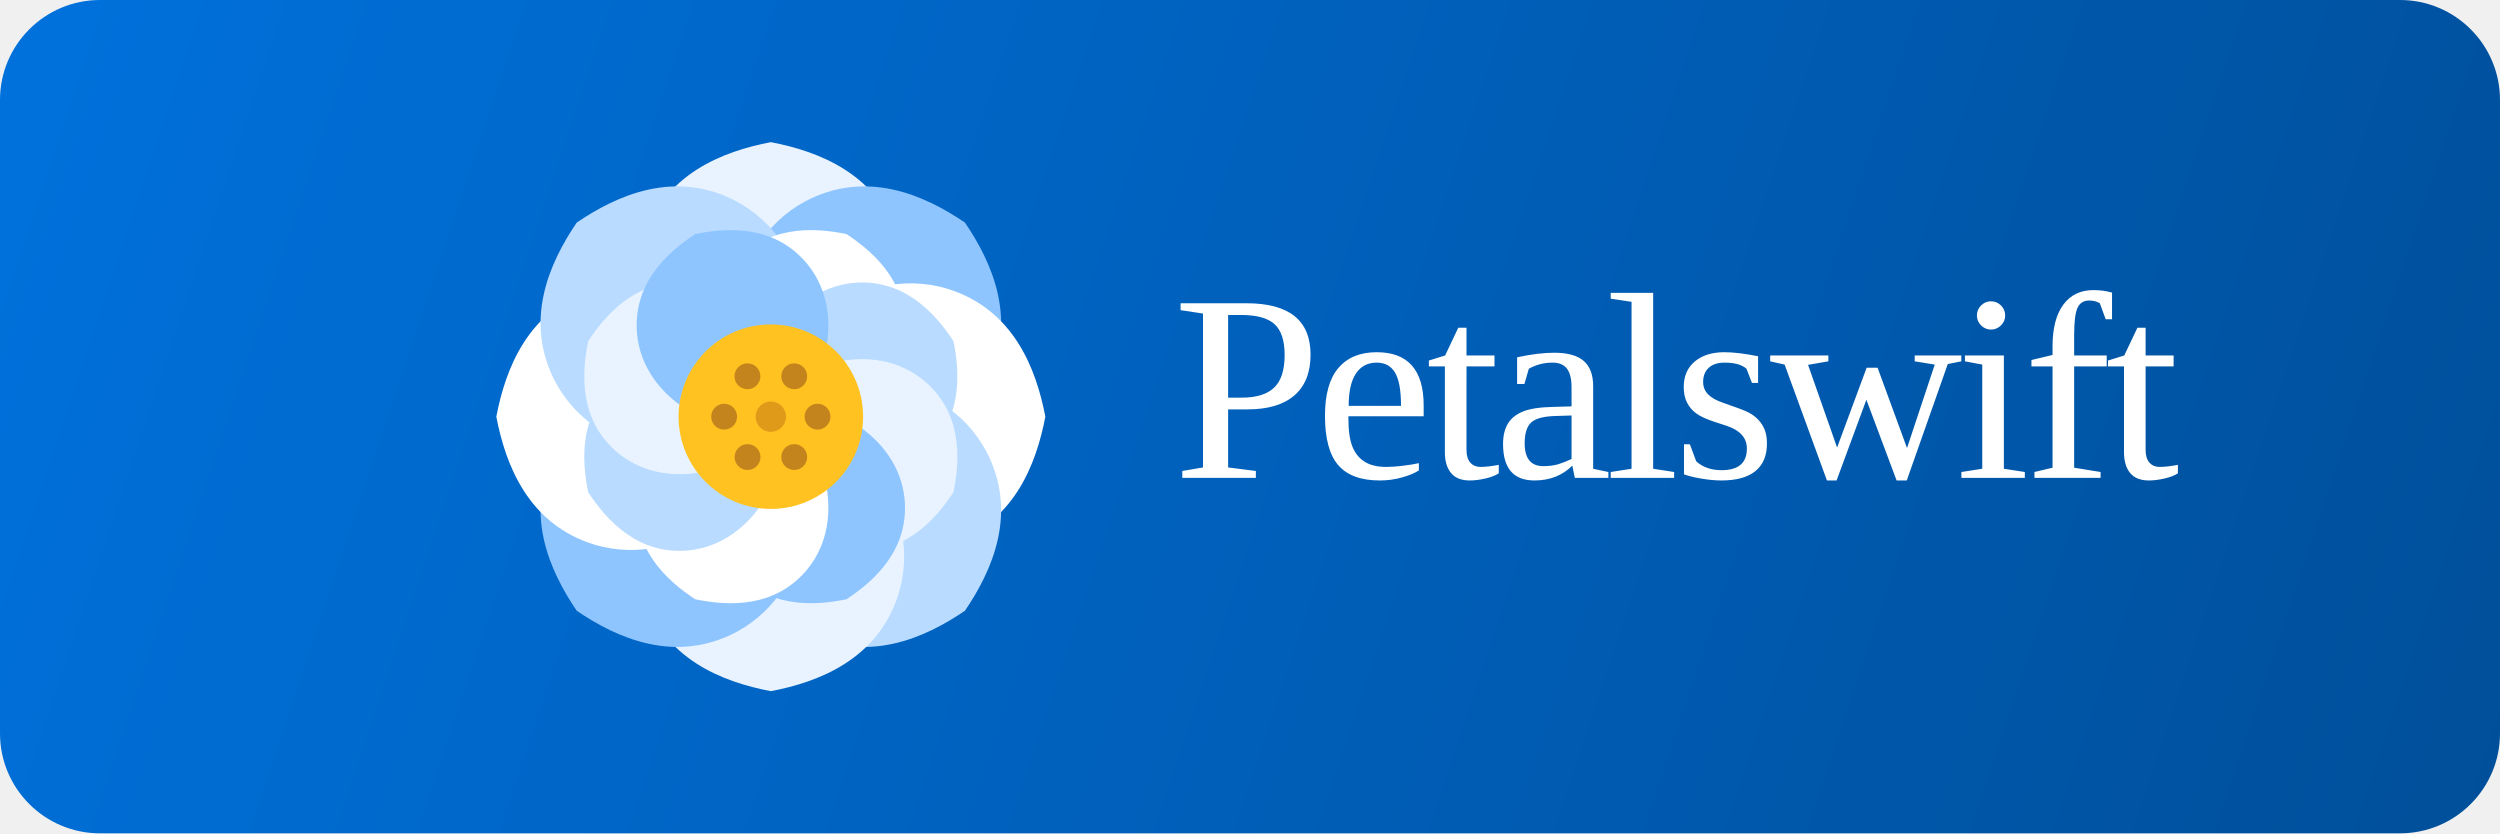
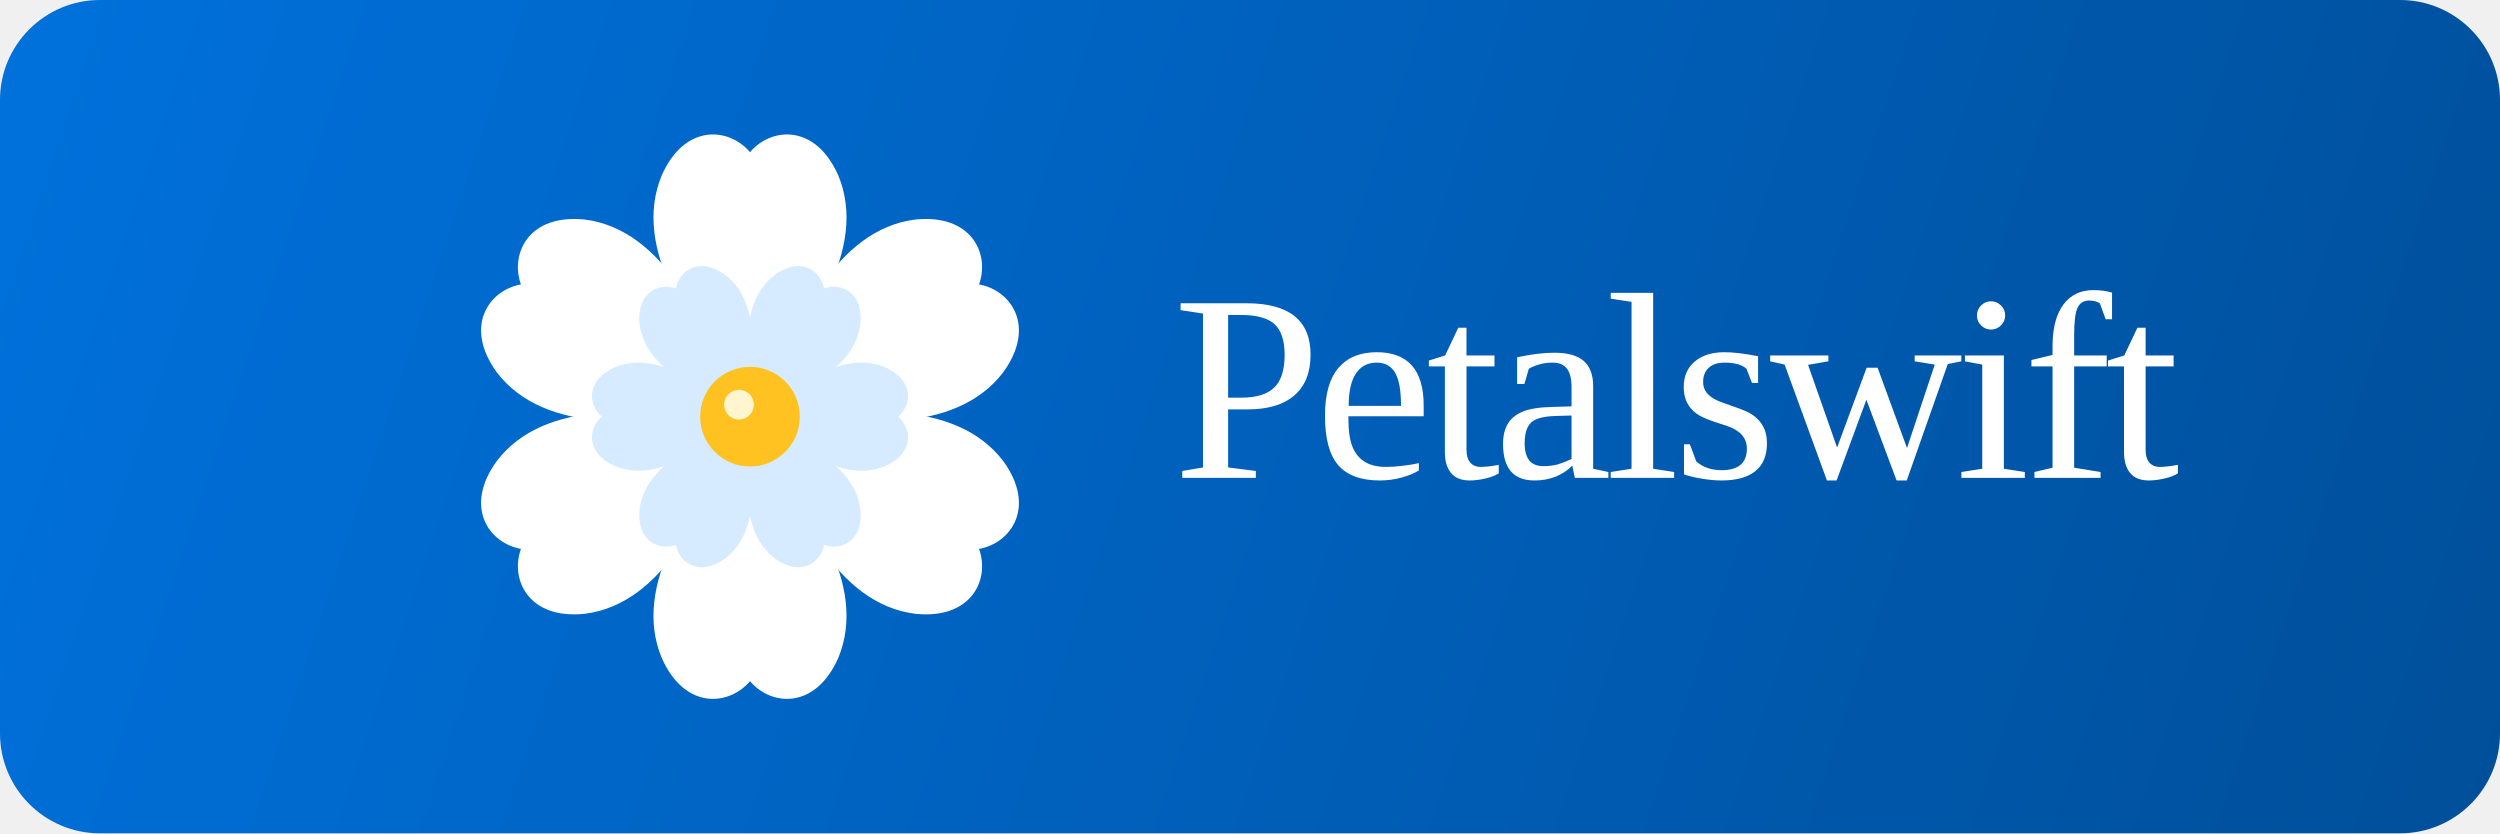
<svg xmlns="http://www.w3.org/2000/svg" width="1200" height="400" viewBox="0 0 1200 400">
  <defs>
    <linearGradient id="ps-banner" x1="0" y1="0" x2="1200" y2="400" gradientUnits="userSpaceOnUse">
      <stop stop-color="#0071DC" />
      <stop offset="1" stop-color="#004F9A" />
    </linearGradient>
  </defs>
  <rect width="1200" height="400" rx="48" fill="url(#ps-banner)" />
-   <g transform="translate(370 200) scale(5.4)">
-     <path transform="rotate(0)" fill="#E8F3FF" d="M0 2.2C7.4-0.4 13.6-8 11.4-15.6C9.6-21.6 4.2-23.6 0-24.4C-4.2-23.6-9.6-21.6-11.4-15.6C-13.6-8-7.4-0.4 0 2.2Z" />
-     <path transform="rotate(45)" fill="#8EC5FF" d="M0 2.2C7.4-0.4 13.6-8 11.4-15.6C9.6-21.6 4.2-23.6 0-24.4C-4.2-23.6-9.6-21.6-11.4-15.6C-13.6-8-7.4-0.4 0 2.2Z" />
-     <path transform="rotate(90)" fill="#FFFFFF" d="M0 2.2C7.4-0.4 13.6-8 11.4-15.6C9.6-21.6 4.2-23.6 0-24.4C-4.2-23.6-9.6-21.6-11.4-15.6C-13.6-8-7.4-0.4 0 2.2Z" />
-     <path transform="rotate(135)" fill="#B8DBFF" d="M0 2.2C7.4-0.4 13.6-8 11.4-15.6C9.6-21.6 4.2-23.6 0-24.4C-4.2-23.6-9.6-21.6-11.4-15.6C-13.6-8-7.4-0.4 0 2.2Z" />
-     <path transform="rotate(180)" fill="#E8F3FF" d="M0 2.2C7.4-0.4 13.6-8 11.4-15.6C9.6-21.6 4.2-23.6 0-24.4C-4.2-23.6-9.6-21.6-11.4-15.6C-13.6-8-7.4-0.4 0 2.2Z" />
-     <path transform="rotate(225)" fill="#8EC5FF" d="M0 2.2C7.4-0.4 13.6-8 11.4-15.6C9.6-21.6 4.2-23.6 0-24.4C-4.2-23.6-9.6-21.6-11.4-15.6C-13.6-8-7.4-0.4 0 2.2Z" />
-     <path transform="rotate(270)" fill="#FFFFFF" d="M0 2.2C7.4-0.4 13.6-8 11.4-15.6C9.6-21.6 4.2-23.6 0-24.4C-4.2-23.6-9.6-21.6-11.4-15.6C-13.6-8-7.4-0.4 0 2.2Z" />
-     <path transform="rotate(315)" fill="#B8DBFF" d="M0 2.2C7.4-0.4 13.6-8 11.4-15.6C9.6-21.6 4.2-23.6 0-24.4C-4.2-23.6-9.6-21.6-11.4-15.6C-13.6-8-7.4-0.4 0 2.2Z" />
-     <path transform="rotate(22.5) scale(0.72)" fill="#FFFFFF" d="M0 2.2C7.4-0.4 13.6-8 11.4-15.6C9.6-21.6 4.2-23.6 0-24.4C-4.2-23.6-9.6-21.6-11.4-15.6C-13.6-8-7.4-0.4 0 2.2Z" />
-     <path transform="rotate(67.5) scale(0.72)" fill="#B8DBFF" d="M0 2.2C7.4-0.4 13.6-8 11.4-15.6C9.6-21.6 4.2-23.6 0-24.4C-4.2-23.6-9.6-21.6-11.4-15.6C-13.6-8-7.4-0.4 0 2.2Z" />
-     <path transform="rotate(112.5) scale(0.72)" fill="#E8F3FF" d="M0 2.2C7.4-0.4 13.6-8 11.4-15.6C9.6-21.6 4.2-23.6 0-24.4C-4.2-23.6-9.6-21.6-11.4-15.6C-13.6-8-7.4-0.4 0 2.2Z" />
-     <path transform="rotate(157.5) scale(0.72)" fill="#8EC5FF" d="M0 2.2C7.4-0.4 13.6-8 11.4-15.6C9.6-21.6 4.2-23.6 0-24.4C-4.2-23.6-9.6-21.6-11.4-15.6C-13.6-8-7.4-0.4 0 2.2Z" />
-     <path transform="rotate(202.5) scale(0.72)" fill="#FFFFFF" d="M0 2.2C7.4-0.4 13.6-8 11.4-15.6C9.6-21.6 4.2-23.6 0-24.4C-4.2-23.6-9.6-21.6-11.4-15.6C-13.6-8-7.4-0.4 0 2.2Z" />
-     <path transform="rotate(247.5) scale(0.72)" fill="#B8DBFF" d="M0 2.2C7.4-0.4 13.6-8 11.4-15.6C9.6-21.6 4.2-23.6 0-24.4C-4.2-23.6-9.6-21.6-11.4-15.6C-13.6-8-7.4-0.4 0 2.2Z" />
-     <path transform="rotate(292.5) scale(0.72)" fill="#E8F3FF" d="M0 2.2C7.4-0.4 13.6-8 11.4-15.6C9.6-21.6 4.2-23.6 0-24.4C-4.2-23.6-9.6-21.6-11.4-15.6C-13.6-8-7.4-0.4 0 2.2Z" />
-     <path transform="rotate(337.5) scale(0.72)" fill="#8EC5FF" d="M0 2.2C7.4-0.4 13.6-8 11.4-15.6C9.6-21.6 4.2-23.6 0-24.4C-4.2-23.6-9.6-21.6-11.4-15.6C-13.6-8-7.4-0.4 0 2.2Z" />
-     <circle r="8.2" fill="#FFC220" />
-     <circle cx="4.15" cy="0.00" r="1.15" fill="#C4841D" />
-     <circle cx="2.08" cy="3.59" r="1.15" fill="#C4841D" />
-     <circle cx="-2.07" cy="3.59" r="1.15" fill="#C4841D" />
-     <circle cx="-4.15" cy="0.00" r="1.15" fill="#C4841D" />
-     <circle cx="-2.08" cy="-3.59" r="1.15" fill="#C4841D" />
-     <circle cx="2.08" cy="-3.59" r="1.15" fill="#C4841D" />
-     <circle r="1.35" fill="#E09A1A" />
+   <g transform="translate(360 200) scale(4.6)">
+     <path transform="rotate(0)" fill="#FFFFFF" d="M0-3.2C6.2-8.4 12.4-17.6 9.2-25.2C6.8-30.6 2.2-30.2 0-27.6C-2.2-30.2-6.8-30.6-9.2-25.2C-12.4-17.6-6.2-8.4 0-3.2Z" />
+     <path transform="rotate(60)" fill="#FFFFFF" d="M0-3.2C6.2-8.4 12.4-17.6 9.2-25.2C6.8-30.6 2.2-30.2 0-27.6C-2.2-30.2-6.8-30.6-9.2-25.2C-12.4-17.6-6.2-8.4 0-3.2Z" />
+     <path transform="rotate(120)" fill="#FFFFFF" d="M0-3.2C6.2-8.4 12.4-17.6 9.2-25.2C6.8-30.6 2.2-30.2 0-27.6C-2.2-30.2-6.8-30.6-9.2-25.2C-12.4-17.6-6.2-8.4 0-3.2Z" />
+     <path transform="rotate(180)" fill="#FFFFFF" d="M0-3.2C6.2-8.4 12.4-17.6 9.2-25.2C6.8-30.6 2.2-30.2 0-27.6C-2.2-30.2-6.8-30.6-9.2-25.2C-12.4-17.6-6.2-8.4 0-3.2Z" />
+     <path transform="rotate(240)" fill="#FFFFFF" d="M0-3.2C6.2-8.4 12.4-17.6 9.2-25.2C6.8-30.6 2.2-30.2 0-27.6C-2.2-30.2-6.8-30.6-9.2-25.2C-12.4-17.6-6.2-8.4 0-3.2Z" />
+     <path transform="rotate(300)" fill="#FFFFFF" d="M0-3.2C6.2-8.4 12.4-17.6 9.2-25.2C6.8-30.6 2.2-30.2 0-27.6C-2.2-30.2-6.8-30.6-9.2-25.2C-12.4-17.6-6.2-8.4 0-3.2Z" />
+     <path transform="rotate(30) scale(0.56)" fill="#D6EBFF" d="M0-3.2C6.2-8.4 12.4-17.6 9.2-25.2C6.8-30.6 2.2-30.2 0-27.6C-2.2-30.2-6.8-30.6-9.2-25.2C-12.4-17.6-6.2-8.4 0-3.2Z" />
+     <path transform="rotate(90) scale(0.56)" fill="#D6EBFF" d="M0-3.2C6.2-8.4 12.4-17.6 9.2-25.2C6.8-30.6 2.2-30.2 0-27.6C-2.2-30.2-6.8-30.6-9.2-25.2C-12.4-17.6-6.2-8.4 0-3.2Z" />
+     <path transform="rotate(150) scale(0.56)" fill="#D6EBFF" d="M0-3.2C6.2-8.4 12.4-17.6 9.2-25.2C6.8-30.6 2.2-30.2 0-27.6C-2.2-30.2-6.8-30.6-9.2-25.2C-12.4-17.6-6.2-8.4 0-3.2Z" />
+     <path transform="rotate(210) scale(0.56)" fill="#D6EBFF" d="M0-3.2C6.2-8.4 12.4-17.6 9.2-25.2C6.8-30.6 2.2-30.2 0-27.6C-2.2-30.2-6.8-30.6-9.2-25.2C-12.4-17.6-6.2-8.4 0-3.2Z" />
+     <path transform="rotate(270) scale(0.56)" fill="#D6EBFF" d="M0-3.2C6.2-8.4 12.4-17.6 9.2-25.2C6.8-30.6 2.2-30.2 0-27.6C-2.2-30.2-6.8-30.6-9.2-25.2C-12.4-17.6-6.2-8.4 0-3.2Z" />
+     <path transform="rotate(330) scale(0.56)" fill="#D6EBFF" d="M0-3.2C6.2-8.4 12.4-17.6 9.2-25.2C6.8-30.6 2.2-30.2 0-27.6C-2.2-30.2-6.8-30.6-9.2-25.2C-12.4-17.6-6.2-8.4 0-3.2Z" />
+     <circle r="5.2" fill="#FFC220" />
+     <circle cx="-1.15" cy="-1.25" r="1.55" fill="#FFF6D0" />
  </g>
  <text x="563" y="200" dominant-baseline="middle" font-family="'Instrument Serif', Georgia, 'Times New Roman', serif" font-size="128" letter-spacing="-3.2" fill="#FFFFFF">Petalswift</text>
</svg>
